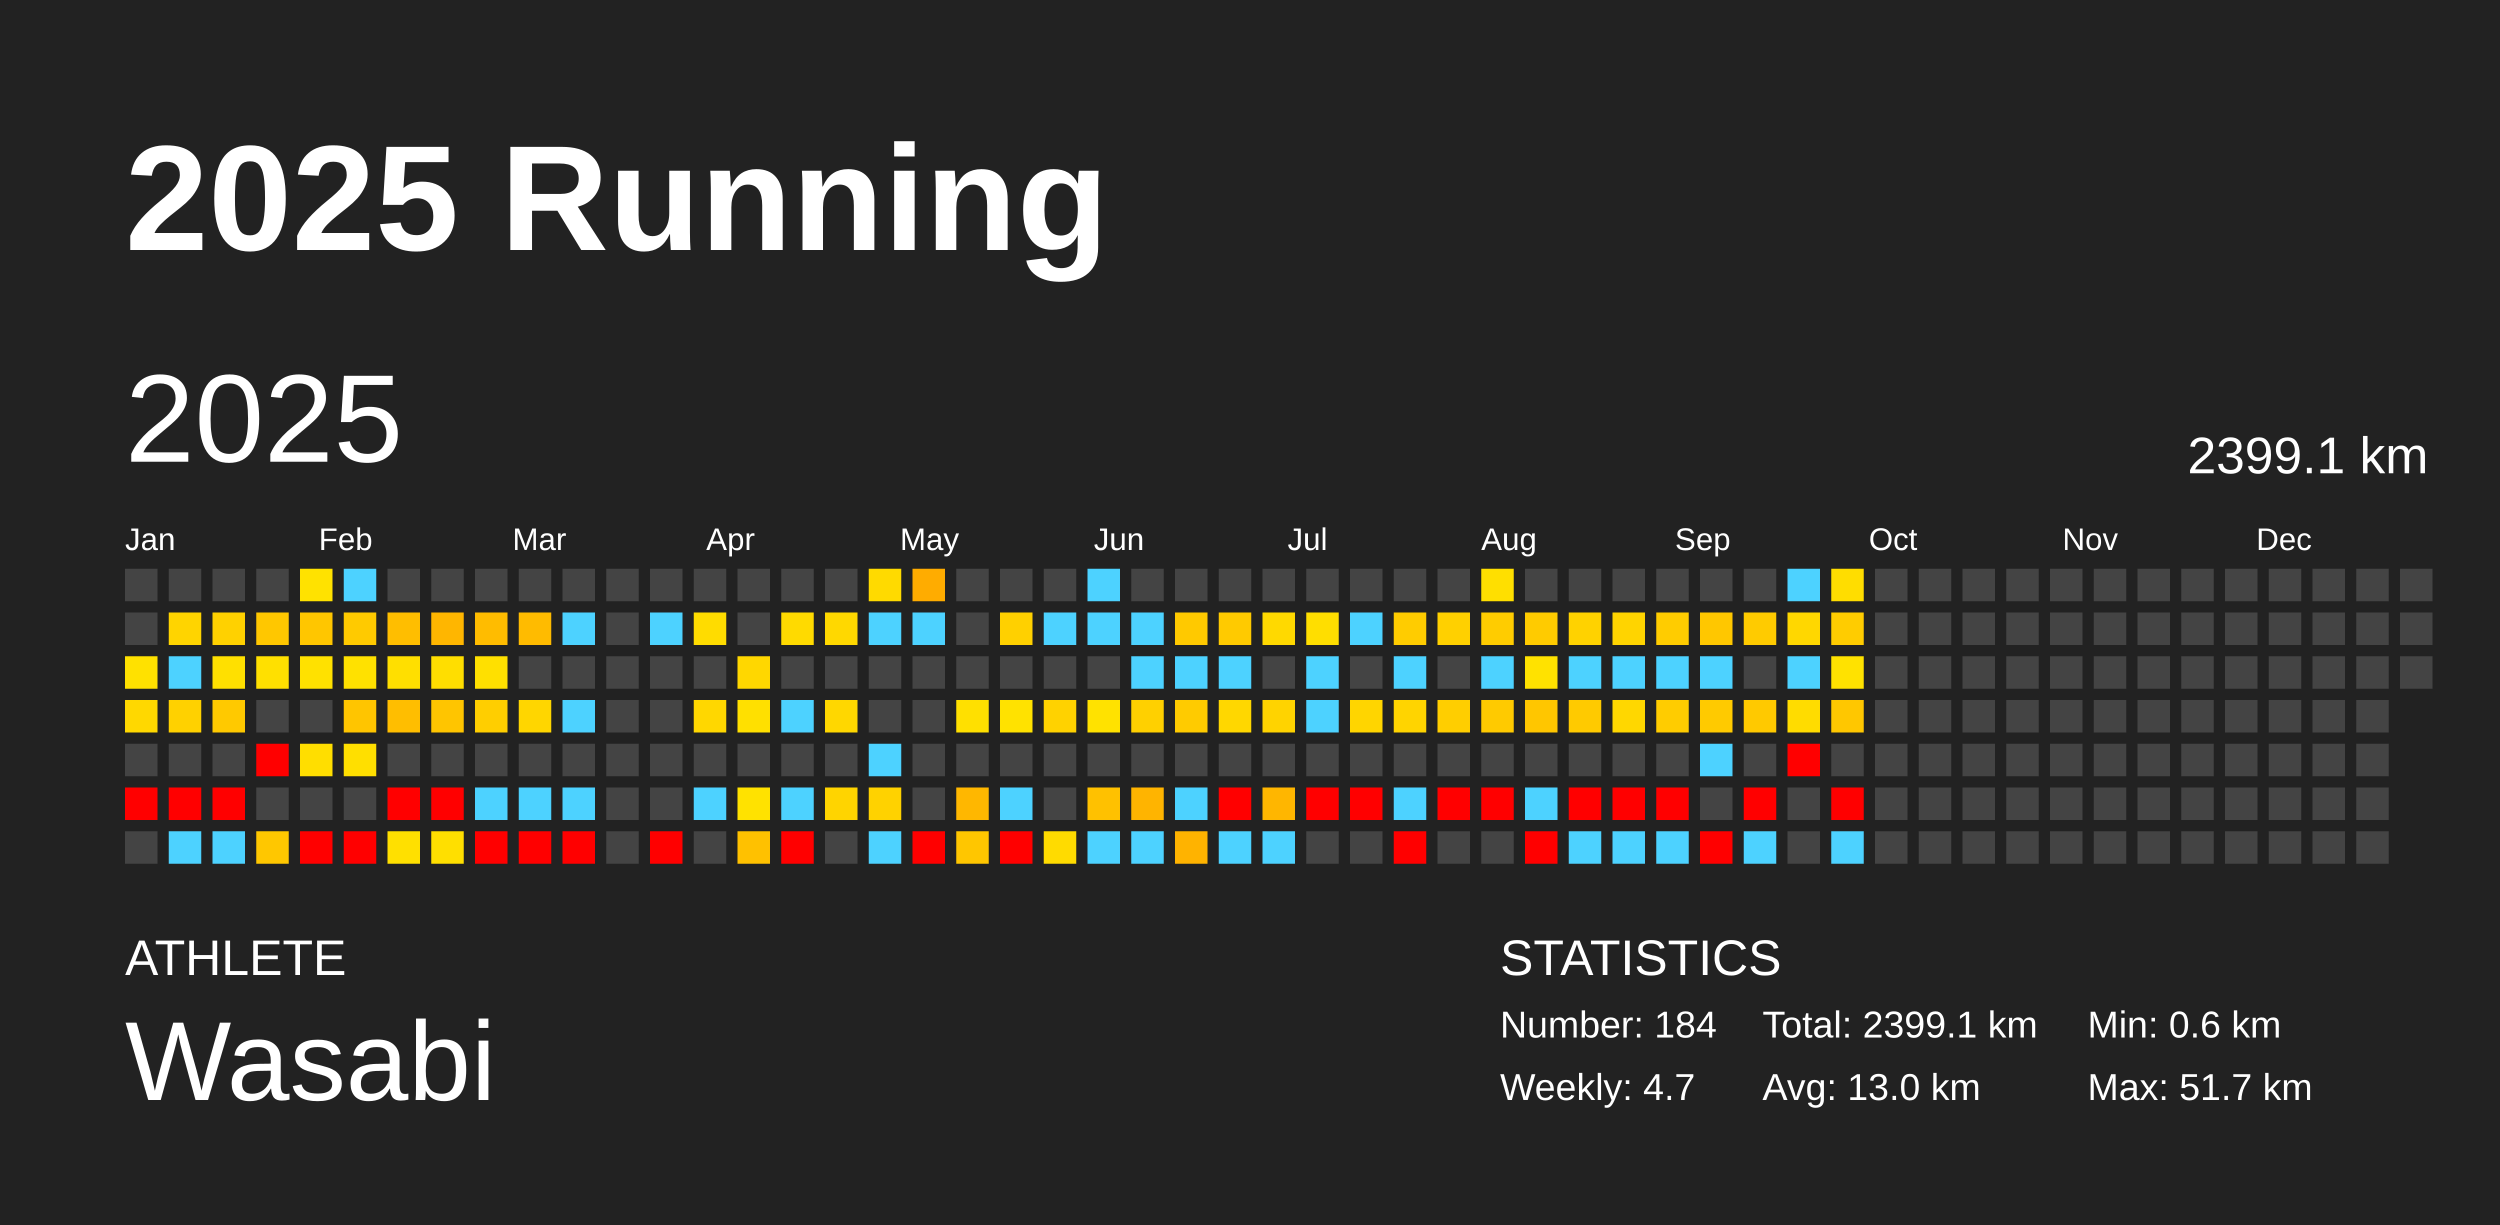
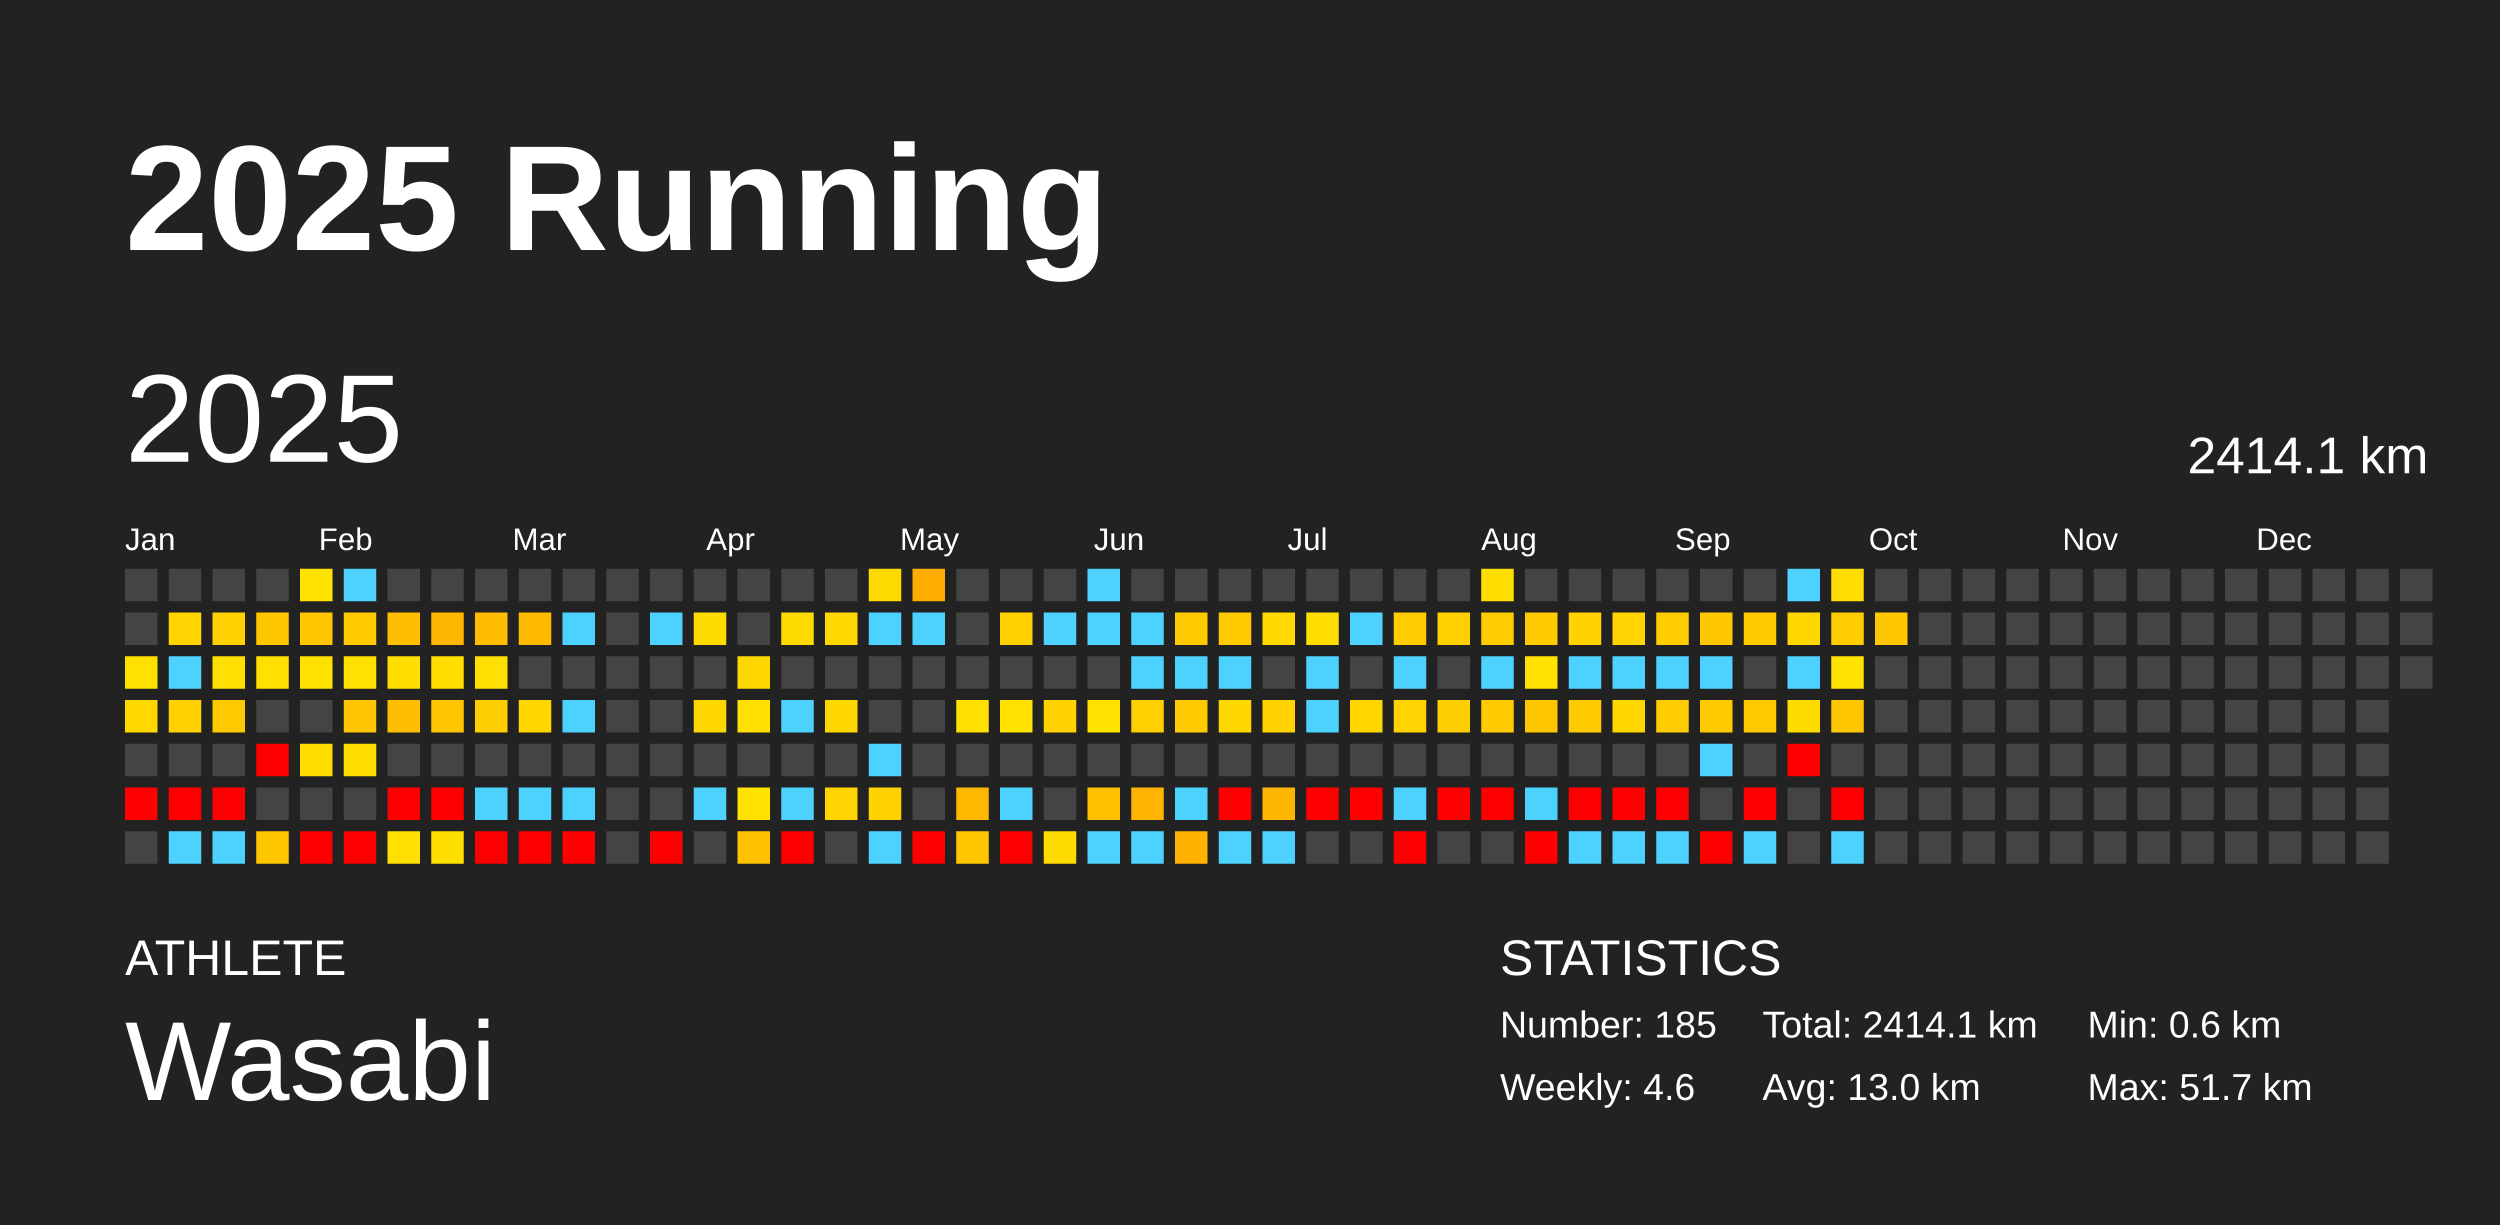
<svg xmlns="http://www.w3.org/2000/svg" baseProfile="full" height="98mm" version="1.1" viewBox="0,0,200,98" width="200mm">
  <defs />
  <rect fill="#222222" height="98" width="200" x="0" y="0" />
  <text fill="#FFFFFF" style="font-size:12px; font-family:Arial; font-weight:bold;" x="10" y="20">2025 Running</text>
  <text fill="#FFFFFF" style="font-size:4px; font-family:Arial" x="10" y="78">ATHLETE</text>
  <text fill="#FFFFFF" style="font-size:9px; font-family:Arial" x="10" y="88">Wasabi</text>
  <text fill="#FFFFFF" style="font-size:4px; font-family:Arial" x="120" y="78">STATISTICS</text>
-   <text fill="#FFFFFF" style="font-size:3px; font-family:Arial" x="120" y="83">Number: 184</text>
-   <text fill="#FFFFFF" style="font-size:3px; font-family:Arial" x="120" y="88">Weekly: 4.7</text>
-   <text fill="#FFFFFF" style="font-size:3px; font-family:Arial" x="141" y="83">Total: 2399.1 km</text>
+   <text fill="#FFFFFF" style="font-size:3px; font-family:Arial" x="120" y="83">Number: 185</text>
+   <text fill="#FFFFFF" style="font-size:3px; font-family:Arial" x="120" y="88">Weekly: 4.6</text>
+   <text fill="#FFFFFF" style="font-size:3px; font-family:Arial" x="141" y="83">Total: 2414.1 km</text>
  <text fill="#FFFFFF" style="font-size:3px; font-family:Arial" x="141" y="88">Avg: 13.0 km</text>
  <text fill="#FFFFFF" style="font-size:3px; font-family:Arial" x="167" y="83">Min: 0.6 km</text>
  <text fill="#FFFFFF" style="font-size:3px; font-family:Arial" x="167" y="88">Max: 51.7 km</text>
  <text dominant-baseline="hanging" fill="#FFFFFF" style="font-size:10.0px; font-family:Arial;" x="10" y="30">2025</text>
-   <text dominant-baseline="hanging" fill="#FFFFFF" style="font-size:4.125px; font-family:Arial;" x="175" y="35">2399.1 km</text>
+   <text dominant-baseline="hanging" fill="#FFFFFF" style="font-size:4.125px; font-family:Arial;" x="175" y="35">2414.1 km</text>
  <text fill="#FFFFFF" style="font-size:2.5px; font-family:Arial" x="10.0" y="44">Jan</text>
  <text fill="#FFFFFF" style="font-size:2.5px; font-family:Arial" x="25.5" y="44">Feb</text>
  <text fill="#FFFFFF" style="font-size:2.5px; font-family:Arial" x="41.0" y="44">Mar</text>
  <text fill="#FFFFFF" style="font-size:2.5px; font-family:Arial" x="56.5" y="44">Apr</text>
  <text fill="#FFFFFF" style="font-size:2.5px; font-family:Arial" x="72.0" y="44">May</text>
  <text fill="#FFFFFF" style="font-size:2.5px; font-family:Arial" x="87.5" y="44">Jun</text>
  <text fill="#FFFFFF" style="font-size:2.5px; font-family:Arial" x="103.0" y="44">Jul</text>
  <text fill="#FFFFFF" style="font-size:2.5px; font-family:Arial" x="118.5" y="44">Aug</text>
  <text fill="#FFFFFF" style="font-size:2.5px; font-family:Arial" x="134.0" y="44">Sep</text>
  <text fill="#FFFFFF" style="font-size:2.5px; font-family:Arial" x="149.5" y="44">Oct</text>
  <text fill="#FFFFFF" style="font-size:2.5px; font-family:Arial" x="165.0" y="44">Nov</text>
  <text fill="#FFFFFF" style="font-size:2.5px; font-family:Arial" x="180.5" y="44">Dec</text>
  <rect fill="#444444" height="2.6" width="2.6" x="10.0" y="45.5" />
  <rect fill="#444444" height="2.6" width="2.6" x="10.0" y="49.0" />
  <rect fill="#ffe100" height="2.6" width="2.6" x="10.0" y="52.5" />
  <rect fill="#ffd800" height="2.6" width="2.6" x="10.0" y="56.0" />
  <rect fill="#444444" height="2.6" width="2.6" x="10.0" y="59.5" />
  <rect fill="red" height="2.6" width="2.6" x="10.0" y="63.0" />
  <rect fill="#444444" height="2.6" width="2.6" x="10.0" y="66.5" />
  <rect fill="#444444" height="2.6" width="2.6" x="13.5" y="45.5" />
  <rect fill="#ffd400" height="2.6" width="2.6" x="13.5" y="49.0" />
  <rect fill="#4dd2ff" height="2.6" width="2.6" x="13.5" y="52.5" />
  <rect fill="#ffd100" height="2.6" width="2.6" x="13.5" y="56.0" />
  <rect fill="#444444" height="2.6" width="2.6" x="13.5" y="59.5" />
  <rect fill="red" height="2.6" width="2.6" x="13.5" y="63.0" />
  <rect fill="#4dd2ff" height="2.6" width="2.6" x="13.5" y="66.5" />
  <rect fill="#444444" height="2.6" width="2.6" x="17.0" y="45.5" />
  <rect fill="#ffd100" height="2.6" width="2.6" x="17.0" y="49.0" />
  <rect fill="#ffe000" height="2.6" width="2.6" x="17.0" y="52.5" />
  <rect fill="#ffc900" height="2.6" width="2.6" x="17.0" y="56.0" />
  <rect fill="#444444" height="2.6" width="2.6" x="17.0" y="59.5" />
  <rect fill="red" height="2.6" width="2.6" x="17.0" y="63.0" />
  <rect fill="#4dd2ff" height="2.6" width="2.6" x="17.0" y="66.5" />
  <rect fill="#444444" height="2.6" width="2.6" x="20.5" y="45.5" />
  <rect fill="#ffc700" height="2.6" width="2.6" x="20.5" y="49.0" />
  <rect fill="#ffe000" height="2.6" width="2.6" x="20.5" y="52.5" />
  <rect fill="#444444" height="2.6" width="2.6" x="20.5" y="56.0" />
  <rect fill="red" height="2.6" width="2.6" x="20.5" y="59.5" />
  <rect fill="#444444" height="2.6" width="2.6" x="20.5" y="63.0" />
  <rect fill="#ffc700" height="2.6" width="2.6" x="20.5" y="66.5" />
  <rect fill="#ffe200" height="2.6" width="2.6" x="24.0" y="45.5" />
  <rect fill="#ffc600" height="2.6" width="2.6" x="24.0" y="49.0" />
  <rect fill="#ffe100" height="2.6" width="2.6" x="24.0" y="52.5" />
  <rect fill="#444444" height="2.6" width="2.6" x="24.0" y="56.0" />
  <rect fill="#ffde00" height="2.6" width="2.6" x="24.0" y="59.5" />
  <rect fill="#444444" height="2.6" width="2.6" x="24.0" y="63.0" />
  <rect fill="red" height="2.6" width="2.6" x="24.0" y="66.5" />
  <rect fill="#4dd2ff" height="2.6" width="2.6" x="27.5" y="45.5" />
  <rect fill="#ffca00" height="2.6" width="2.6" x="27.5" y="49.0" />
  <rect fill="#ffe100" height="2.6" width="2.6" x="27.5" y="52.5" />
  <rect fill="#ffc500" height="2.6" width="2.6" x="27.5" y="56.0" />
  <rect fill="#ffdf00" height="2.6" width="2.6" x="27.5" y="59.5" />
  <rect fill="#444444" height="2.6" width="2.6" x="27.5" y="63.0" />
  <rect fill="red" height="2.6" width="2.6" x="27.5" y="66.5" />
  <rect fill="#444444" height="2.6" width="2.6" x="31.0" y="45.5" />
  <rect fill="#ffbe00" height="2.6" width="2.6" x="31.0" y="49.0" />
  <rect fill="#ffdf00" height="2.6" width="2.6" x="31.0" y="52.5" />
  <rect fill="#ffbe00" height="2.6" width="2.6" x="31.0" y="56.0" />
  <rect fill="#444444" height="2.6" width="2.6" x="31.0" y="59.5" />
  <rect fill="red" height="2.6" width="2.6" x="31.0" y="63.0" />
  <rect fill="#ffe000" height="2.6" width="2.6" x="31.0" y="66.5" />
  <rect fill="#444444" height="2.6" width="2.6" x="34.5" y="45.5" />
  <rect fill="#ffb600" height="2.6" width="2.6" x="34.5" y="49.0" />
  <rect fill="#ffde00" height="2.6" width="2.6" x="34.5" y="52.5" />
  <rect fill="#ffc500" height="2.6" width="2.6" x="34.5" y="56.0" />
  <rect fill="#444444" height="2.6" width="2.6" x="34.5" y="59.5" />
  <rect fill="red" height="2.6" width="2.6" x="34.5" y="63.0" />
  <rect fill="#ffdf00" height="2.6" width="2.6" x="34.5" y="66.5" />
  <rect fill="#444444" height="2.6" width="2.6" x="38.0" y="45.5" />
  <rect fill="#ffbc00" height="2.6" width="2.6" x="38.0" y="49.0" />
  <rect fill="#ffe000" height="2.6" width="2.6" x="38.0" y="52.5" />
  <rect fill="#ffce00" height="2.6" width="2.6" x="38.0" y="56.0" />
  <rect fill="#444444" height="2.6" width="2.6" x="38.0" y="59.5" />
  <rect fill="#4dd2ff" height="2.6" width="2.6" x="38.0" y="63.0" />
  <rect fill="red" height="2.6" width="2.6" x="38.0" y="66.5" />
  <rect fill="#444444" height="2.6" width="2.6" x="41.5" y="45.5" />
  <rect fill="#ffbb00" height="2.6" width="2.6" x="41.5" y="49.0" />
  <rect fill="#444444" height="2.6" width="2.6" x="41.5" y="52.5" />
  <rect fill="#ffd600" height="2.6" width="2.6" x="41.5" y="56.0" />
  <rect fill="#444444" height="2.6" width="2.6" x="41.5" y="59.5" />
  <rect fill="#4dd2ff" height="2.6" width="2.6" x="41.5" y="63.0" />
  <rect fill="red" height="2.6" width="2.6" x="41.5" y="66.5" />
  <rect fill="#444444" height="2.6" width="2.6" x="45.0" y="45.5" />
  <rect fill="#4dd2ff" height="2.6" width="2.6" x="45.0" y="49.0" />
  <rect fill="#444444" height="2.6" width="2.6" x="45.0" y="52.5" />
  <rect fill="#4dd2ff" height="2.6" width="2.6" x="45.0" y="56.0" />
  <rect fill="#444444" height="2.6" width="2.6" x="45.0" y="59.5" />
  <rect fill="#4dd2ff" height="2.6" width="2.6" x="45.0" y="63.0" />
  <rect fill="red" height="2.6" width="2.6" x="45.0" y="66.5" />
  <rect fill="#444444" height="2.6" width="2.6" x="48.5" y="45.5" />
  <rect fill="#444444" height="2.6" width="2.6" x="48.5" y="49.0" />
  <rect fill="#444444" height="2.6" width="2.6" x="48.5" y="52.5" />
  <rect fill="#444444" height="2.6" width="2.6" x="48.5" y="56.0" />
  <rect fill="#444444" height="2.6" width="2.6" x="48.5" y="59.5" />
  <rect fill="#444444" height="2.6" width="2.6" x="48.5" y="63.0" />
  <rect fill="#444444" height="2.6" width="2.6" x="48.5" y="66.5" />
  <rect fill="#444444" height="2.6" width="2.6" x="52.0" y="45.5" />
  <rect fill="#4dd2ff" height="2.6" width="2.6" x="52.0" y="49.0" />
  <rect fill="#444444" height="2.6" width="2.6" x="52.0" y="52.5" />
  <rect fill="#444444" height="2.6" width="2.6" x="52.0" y="56.0" />
  <rect fill="#444444" height="2.6" width="2.6" x="52.0" y="59.5" />
  <rect fill="#444444" height="2.6" width="2.6" x="52.0" y="63.0" />
  <rect fill="red" height="2.6" width="2.6" x="52.0" y="66.5" />
  <rect fill="#444444" height="2.6" width="2.6" x="55.5" y="45.5" />
  <rect fill="#ffdc00" height="2.6" width="2.6" x="55.5" y="49.0" />
  <rect fill="#444444" height="2.6" width="2.6" x="55.5" y="52.5" />
  <rect fill="#ffd700" height="2.6" width="2.6" x="55.5" y="56.0" />
  <rect fill="#444444" height="2.6" width="2.6" x="55.5" y="59.5" />
  <rect fill="#4dd2ff" height="2.6" width="2.6" x="55.5" y="63.0" />
  <rect fill="#444444" height="2.6" width="2.6" x="55.5" y="66.5" />
  <rect fill="#444444" height="2.6" width="2.6" x="59.0" y="45.5" />
  <rect fill="#444444" height="2.6" width="2.6" x="59.0" y="49.0" />
  <rect fill="#ffd700" height="2.6" width="2.6" x="59.0" y="52.5" />
  <rect fill="#ffe000" height="2.6" width="2.6" x="59.0" y="56.0" />
  <rect fill="#444444" height="2.6" width="2.6" x="59.0" y="59.5" />
  <rect fill="#ffe200" height="2.6" width="2.6" x="59.0" y="63.0" />
  <rect fill="#ffc100" height="2.6" width="2.6" x="59.0" y="66.5" />
  <rect fill="#444444" height="2.6" width="2.6" x="62.5" y="45.5" />
  <rect fill="#ffda00" height="2.6" width="2.6" x="62.5" y="49.0" />
  <rect fill="#444444" height="2.6" width="2.6" x="62.5" y="52.5" />
  <rect fill="#4dd2ff" height="2.6" width="2.6" x="62.5" y="56.0" />
  <rect fill="#444444" height="2.6" width="2.6" x="62.5" y="59.5" />
  <rect fill="#4dd2ff" height="2.6" width="2.6" x="62.5" y="63.0" />
  <rect fill="red" height="2.6" width="2.6" x="62.5" y="66.5" />
  <rect fill="#444444" height="2.6" width="2.6" x="66.0" y="45.5" />
  <rect fill="#ffd800" height="2.6" width="2.6" x="66.0" y="49.0" />
  <rect fill="#444444" height="2.6" width="2.6" x="66.0" y="52.5" />
  <rect fill="#ffd700" height="2.6" width="2.6" x="66.0" y="56.0" />
  <rect fill="#444444" height="2.6" width="2.6" x="66.0" y="59.5" />
  <rect fill="#ffd400" height="2.6" width="2.6" x="66.0" y="63.0" />
  <rect fill="#444444" height="2.6" width="2.6" x="66.0" y="66.5" />
  <rect fill="#ffda00" height="2.6" width="2.6" x="69.5" y="45.5" />
  <rect fill="#4dd2ff" height="2.6" width="2.6" x="69.5" y="49.0" />
  <rect fill="#444444" height="2.6" width="2.6" x="69.5" y="52.5" />
  <rect fill="#444444" height="2.6" width="2.6" x="69.5" y="56.0" />
  <rect fill="#4dd2ff" height="2.6" width="2.6" x="69.5" y="59.5" />
  <rect fill="#ffd200" height="2.6" width="2.6" x="69.5" y="63.0" />
  <rect fill="#4dd2ff" height="2.6" width="2.6" x="69.5" y="66.5" />
  <rect fill="#ffac00" height="2.6" width="2.6" x="73.0" y="45.5" />
  <rect fill="#4dd2ff" height="2.6" width="2.6" x="73.0" y="49.0" />
  <rect fill="#444444" height="2.6" width="2.6" x="73.0" y="52.5" />
  <rect fill="#444444" height="2.6" width="2.6" x="73.0" y="56.0" />
  <rect fill="#444444" height="2.6" width="2.6" x="73.0" y="59.5" />
  <rect fill="#444444" height="2.6" width="2.6" x="73.0" y="63.0" />
  <rect fill="red" height="2.6" width="2.6" x="73.0" y="66.5" />
  <rect fill="#444444" height="2.6" width="2.6" x="76.5" y="45.5" />
  <rect fill="#444444" height="2.6" width="2.6" x="76.5" y="49.0" />
  <rect fill="#444444" height="2.6" width="2.6" x="76.5" y="52.5" />
  <rect fill="#ffe000" height="2.6" width="2.6" x="76.5" y="56.0" />
  <rect fill="#444444" height="2.6" width="2.6" x="76.5" y="59.5" />
  <rect fill="#ffb700" height="2.6" width="2.6" x="76.5" y="63.0" />
  <rect fill="#ffc600" height="2.6" width="2.6" x="76.5" y="66.5" />
  <rect fill="#444444" height="2.6" width="2.6" x="80.0" y="45.5" />
  <rect fill="#ffd000" height="2.6" width="2.6" x="80.0" y="49.0" />
  <rect fill="#444444" height="2.6" width="2.6" x="80.0" y="52.5" />
  <rect fill="#ffe200" height="2.6" width="2.6" x="80.0" y="56.0" />
  <rect fill="#444444" height="2.6" width="2.6" x="80.0" y="59.5" />
  <rect fill="#4dd2ff" height="2.6" width="2.6" x="80.0" y="63.0" />
  <rect fill="red" height="2.6" width="2.6" x="80.0" y="66.5" />
  <rect fill="#444444" height="2.6" width="2.6" x="83.5" y="45.5" />
  <rect fill="#4dd2ff" height="2.6" width="2.6" x="83.5" y="49.0" />
  <rect fill="#444444" height="2.6" width="2.6" x="83.5" y="52.5" />
  <rect fill="#ffd200" height="2.6" width="2.6" x="83.5" y="56.0" />
  <rect fill="#444444" height="2.6" width="2.6" x="83.5" y="59.5" />
  <rect fill="#444444" height="2.6" width="2.6" x="83.5" y="63.0" />
  <rect fill="#ffdb00" height="2.6" width="2.6" x="83.5" y="66.5" />
  <rect fill="#4dd2ff" height="2.6" width="2.6" x="87.0" y="45.5" />
  <rect fill="#4dd2ff" height="2.6" width="2.6" x="87.0" y="49.0" />
  <rect fill="#444444" height="2.6" width="2.6" x="87.0" y="52.5" />
  <rect fill="#ffe200" height="2.6" width="2.6" x="87.0" y="56.0" />
  <rect fill="#444444" height="2.6" width="2.6" x="87.0" y="59.5" />
  <rect fill="#ffc100" height="2.6" width="2.6" x="87.0" y="63.0" />
  <rect fill="#4dd2ff" height="2.6" width="2.6" x="87.0" y="66.5" />
  <rect fill="#444444" height="2.6" width="2.6" x="90.5" y="45.5" />
  <rect fill="#4dd2ff" height="2.6" width="2.6" x="90.5" y="49.0" />
  <rect fill="#4dd2ff" height="2.6" width="2.6" x="90.5" y="52.5" />
  <rect fill="#ffd000" height="2.6" width="2.6" x="90.5" y="56.0" />
  <rect fill="#444444" height="2.6" width="2.6" x="90.5" y="59.5" />
  <rect fill="#ffb400" height="2.6" width="2.6" x="90.5" y="63.0" />
  <rect fill="#4dd2ff" height="2.6" width="2.6" x="90.5" y="66.5" />
  <rect fill="#444444" height="2.6" width="2.6" x="94.0" y="45.5" />
  <rect fill="#ffc900" height="2.6" width="2.6" x="94.0" y="49.0" />
  <rect fill="#4dd2ff" height="2.6" width="2.6" x="94.0" y="52.5" />
  <rect fill="#ffcb00" height="2.6" width="2.6" x="94.0" y="56.0" />
  <rect fill="#444444" height="2.6" width="2.6" x="94.0" y="59.5" />
  <rect fill="#4dd2ff" height="2.6" width="2.6" x="94.0" y="63.0" />
  <rect fill="#ffb300" height="2.6" width="2.6" x="94.0" y="66.5" />
  <rect fill="#444444" height="2.6" width="2.6" x="97.5" y="45.5" />
  <rect fill="#ffca00" height="2.6" width="2.6" x="97.5" y="49.0" />
  <rect fill="#4dd2ff" height="2.6" width="2.6" x="97.5" y="52.5" />
  <rect fill="#ffd700" height="2.6" width="2.6" x="97.5" y="56.0" />
  <rect fill="#444444" height="2.6" width="2.6" x="97.5" y="59.5" />
  <rect fill="red" height="2.6" width="2.6" x="97.5" y="63.0" />
  <rect fill="#4dd2ff" height="2.6" width="2.6" x="97.5" y="66.5" />
  <rect fill="#444444" height="2.6" width="2.6" x="101.0" y="45.5" />
  <rect fill="#ffd900" height="2.6" width="2.6" x="101.0" y="49.0" />
  <rect fill="#444444" height="2.6" width="2.6" x="101.0" y="52.5" />
  <rect fill="#ffd300" height="2.6" width="2.6" x="101.0" y="56.0" />
  <rect fill="#444444" height="2.6" width="2.6" x="101.0" y="59.5" />
  <rect fill="#ffb600" height="2.6" width="2.6" x="101.0" y="63.0" />
  <rect fill="#4dd2ff" height="2.6" width="2.6" x="101.0" y="66.5" />
  <rect fill="#444444" height="2.6" width="2.6" x="104.5" y="45.5" />
  <rect fill="#ffde00" height="2.6" width="2.6" x="104.5" y="49.0" />
  <rect fill="#4dd2ff" height="2.6" width="2.6" x="104.5" y="52.5" />
  <rect fill="#4dd2ff" height="2.6" width="2.6" x="104.5" y="56.0" />
  <rect fill="#444444" height="2.6" width="2.6" x="104.5" y="59.5" />
  <rect fill="red" height="2.6" width="2.6" x="104.5" y="63.0" />
  <rect fill="#444444" height="2.6" width="2.6" x="104.5" y="66.5" />
  <rect fill="#444444" height="2.6" width="2.6" x="108.0" y="45.5" />
  <rect fill="#4dd2ff" height="2.6" width="2.6" x="108.0" y="49.0" />
  <rect fill="#444444" height="2.6" width="2.6" x="108.0" y="52.5" />
  <rect fill="#ffd500" height="2.6" width="2.6" x="108.0" y="56.0" />
  <rect fill="#444444" height="2.6" width="2.6" x="108.0" y="59.5" />
  <rect fill="red" height="2.6" width="2.6" x="108.0" y="63.0" />
  <rect fill="#444444" height="2.6" width="2.6" x="108.0" y="66.5" />
  <rect fill="#444444" height="2.6" width="2.6" x="111.5" y="45.5" />
  <rect fill="#ffcc00" height="2.6" width="2.6" x="111.5" y="49.0" />
  <rect fill="#4dd2ff" height="2.6" width="2.6" x="111.5" y="52.5" />
  <rect fill="#ffd400" height="2.6" width="2.6" x="111.5" y="56.0" />
  <rect fill="#444444" height="2.6" width="2.6" x="111.5" y="59.5" />
  <rect fill="#4dd2ff" height="2.6" width="2.6" x="111.5" y="63.0" />
  <rect fill="red" height="2.6" width="2.6" x="111.5" y="66.5" />
  <rect fill="#444444" height="2.6" width="2.6" x="115.0" y="45.5" />
  <rect fill="#ffd000" height="2.6" width="2.6" x="115.0" y="49.0" />
  <rect fill="#444444" height="2.6" width="2.6" x="115.0" y="52.5" />
  <rect fill="#ffce00" height="2.6" width="2.6" x="115.0" y="56.0" />
  <rect fill="#444444" height="2.6" width="2.6" x="115.0" y="59.5" />
  <rect fill="red" height="2.6" width="2.6" x="115.0" y="63.0" />
  <rect fill="#444444" height="2.6" width="2.6" x="115.0" y="66.5" />
  <rect fill="#ffdf00" height="2.6" width="2.6" x="118.5" y="45.5" />
  <rect fill="#ffcc00" height="2.6" width="2.6" x="118.5" y="49.0" />
  <rect fill="#4dd2ff" height="2.6" width="2.6" x="118.5" y="52.5" />
  <rect fill="#ffca00" height="2.6" width="2.6" x="118.5" y="56.0" />
  <rect fill="#444444" height="2.6" width="2.6" x="118.5" y="59.5" />
  <rect fill="red" height="2.6" width="2.6" x="118.5" y="63.0" />
  <rect fill="#444444" height="2.6" width="2.6" x="118.5" y="66.5" />
  <rect fill="#444444" height="2.6" width="2.6" x="122.0" y="45.5" />
  <rect fill="#ffcb00" height="2.6" width="2.6" x="122.0" y="49.0" />
  <rect fill="#ffe200" height="2.6" width="2.6" x="122.0" y="52.5" />
  <rect fill="#ffc600" height="2.6" width="2.6" x="122.0" y="56.0" />
  <rect fill="#444444" height="2.6" width="2.6" x="122.0" y="59.5" />
  <rect fill="#4dd2ff" height="2.6" width="2.6" x="122.0" y="63.0" />
  <rect fill="red" height="2.6" width="2.6" x="122.0" y="66.5" />
  <rect fill="#444444" height="2.6" width="2.6" x="125.5" y="45.5" />
  <rect fill="#ffd200" height="2.6" width="2.6" x="125.5" y="49.0" />
  <rect fill="#4dd2ff" height="2.6" width="2.6" x="125.5" y="52.5" />
  <rect fill="#ffca00" height="2.6" width="2.6" x="125.5" y="56.0" />
  <rect fill="#444444" height="2.6" width="2.6" x="125.5" y="59.5" />
  <rect fill="red" height="2.6" width="2.6" x="125.5" y="63.0" />
  <rect fill="#4dd2ff" height="2.6" width="2.6" x="125.5" y="66.5" />
  <rect fill="#444444" height="2.6" width="2.6" x="129.0" y="45.5" />
  <rect fill="#ffd400" height="2.6" width="2.6" x="129.0" y="49.0" />
  <rect fill="#4dd2ff" height="2.6" width="2.6" x="129.0" y="52.5" />
  <rect fill="#ffd700" height="2.6" width="2.6" x="129.0" y="56.0" />
  <rect fill="#444444" height="2.6" width="2.6" x="129.0" y="59.5" />
  <rect fill="red" height="2.6" width="2.6" x="129.0" y="63.0" />
  <rect fill="#4dd2ff" height="2.6" width="2.6" x="129.0" y="66.5" />
  <rect fill="#444444" height="2.6" width="2.6" x="132.5" y="45.5" />
  <rect fill="#ffcc00" height="2.6" width="2.6" x="132.5" y="49.0" />
  <rect fill="#4dd2ff" height="2.6" width="2.6" x="132.5" y="52.5" />
  <rect fill="#ffcc00" height="2.6" width="2.6" x="132.5" y="56.0" />
  <rect fill="#444444" height="2.6" width="2.6" x="132.5" y="59.5" />
  <rect fill="red" height="2.6" width="2.6" x="132.5" y="63.0" />
  <rect fill="#4dd2ff" height="2.6" width="2.6" x="132.5" y="66.5" />
  <rect fill="#444444" height="2.6" width="2.6" x="136.0" y="45.5" />
  <rect fill="#ffc700" height="2.6" width="2.6" x="136.0" y="49.0" />
  <rect fill="#4dd2ff" height="2.6" width="2.6" x="136.0" y="52.5" />
  <rect fill="#ffca00" height="2.6" width="2.6" x="136.0" y="56.0" />
  <rect fill="#4dd2ff" height="2.6" width="2.6" x="136.0" y="59.5" />
  <rect fill="#444444" height="2.6" width="2.6" x="136.0" y="63.0" />
  <rect fill="red" height="2.6" width="2.6" x="136.0" y="66.5" />
  <rect fill="#444444" height="2.6" width="2.6" x="139.5" y="45.5" />
  <rect fill="#ffcb00" height="2.6" width="2.6" x="139.5" y="49.0" />
  <rect fill="#444444" height="2.6" width="2.6" x="139.5" y="52.5" />
  <rect fill="#ffc900" height="2.6" width="2.6" x="139.5" y="56.0" />
  <rect fill="#444444" height="2.6" width="2.6" x="139.5" y="59.5" />
  <rect fill="red" height="2.6" width="2.6" x="139.5" y="63.0" />
  <rect fill="#4dd2ff" height="2.6" width="2.6" x="139.5" y="66.5" />
  <rect fill="#4dd2ff" height="2.6" width="2.6" x="143.0" y="45.5" />
  <rect fill="#ffd700" height="2.6" width="2.6" x="143.0" y="49.0" />
  <rect fill="#4dd2ff" height="2.6" width="2.6" x="143.0" y="52.5" />
  <rect fill="#ffdc00" height="2.6" width="2.6" x="143.0" y="56.0" />
  <rect fill="red" height="2.6" width="2.6" x="143.0" y="59.5" />
  <rect fill="#444444" height="2.6" width="2.6" x="143.0" y="63.0" />
  <rect fill="#444444" height="2.6" width="2.6" x="143.0" y="66.5" />
  <rect fill="#ffdd00" height="2.6" width="2.6" x="146.5" y="45.5" />
  <rect fill="#ffcc00" height="2.6" width="2.6" x="146.5" y="49.0" />
  <rect fill="#ffe200" height="2.6" width="2.6" x="146.5" y="52.5" />
  <rect fill="#ffc700" height="2.6" width="2.6" x="146.5" y="56.0" />
  <rect fill="#444444" height="2.6" width="2.6" x="146.5" y="59.5" />
  <rect fill="red" height="2.6" width="2.6" x="146.5" y="63.0" />
  <rect fill="#4dd2ff" height="2.6" width="2.6" x="146.5" y="66.5" />
  <rect fill="#444444" height="2.6" width="2.6" x="150.0" y="45.5" />
-   <rect fill="#444444" height="2.6" width="2.6" x="150.0" y="49.0" />
+   <rect fill="#ffc700" height="2.6" width="2.6" x="150.0" y="49.0" />
  <rect fill="#444444" height="2.6" width="2.6" x="150.0" y="52.5" />
  <rect fill="#444444" height="2.6" width="2.6" x="150.0" y="56.0" />
  <rect fill="#444444" height="2.6" width="2.6" x="150.0" y="59.5" />
  <rect fill="#444444" height="2.6" width="2.6" x="150.0" y="63.0" />
  <rect fill="#444444" height="2.6" width="2.6" x="150.0" y="66.5" />
  <rect fill="#444444" height="2.6" width="2.6" x="153.5" y="45.5" />
  <rect fill="#444444" height="2.6" width="2.6" x="153.5" y="49.0" />
  <rect fill="#444444" height="2.6" width="2.6" x="153.5" y="52.5" />
  <rect fill="#444444" height="2.6" width="2.6" x="153.5" y="56.0" />
  <rect fill="#444444" height="2.6" width="2.6" x="153.5" y="59.5" />
  <rect fill="#444444" height="2.6" width="2.6" x="153.5" y="63.0" />
  <rect fill="#444444" height="2.6" width="2.6" x="153.5" y="66.5" />
  <rect fill="#444444" height="2.6" width="2.6" x="157.0" y="45.5" />
  <rect fill="#444444" height="2.6" width="2.6" x="157.0" y="49.0" />
  <rect fill="#444444" height="2.6" width="2.6" x="157.0" y="52.5" />
  <rect fill="#444444" height="2.6" width="2.6" x="157.0" y="56.0" />
  <rect fill="#444444" height="2.6" width="2.6" x="157.0" y="59.5" />
  <rect fill="#444444" height="2.6" width="2.6" x="157.0" y="63.0" />
  <rect fill="#444444" height="2.6" width="2.6" x="157.0" y="66.5" />
  <rect fill="#444444" height="2.6" width="2.6" x="160.5" y="45.5" />
  <rect fill="#444444" height="2.6" width="2.6" x="160.5" y="49.0" />
  <rect fill="#444444" height="2.6" width="2.6" x="160.5" y="52.5" />
  <rect fill="#444444" height="2.6" width="2.6" x="160.5" y="56.0" />
  <rect fill="#444444" height="2.6" width="2.6" x="160.5" y="59.5" />
  <rect fill="#444444" height="2.6" width="2.6" x="160.5" y="63.0" />
  <rect fill="#444444" height="2.6" width="2.6" x="160.5" y="66.5" />
  <rect fill="#444444" height="2.6" width="2.6" x="164.0" y="45.5" />
  <rect fill="#444444" height="2.6" width="2.6" x="164.0" y="49.0" />
  <rect fill="#444444" height="2.6" width="2.6" x="164.0" y="52.5" />
  <rect fill="#444444" height="2.6" width="2.6" x="164.0" y="56.0" />
  <rect fill="#444444" height="2.6" width="2.6" x="164.0" y="59.5" />
  <rect fill="#444444" height="2.6" width="2.6" x="164.0" y="63.0" />
  <rect fill="#444444" height="2.6" width="2.6" x="164.0" y="66.5" />
  <rect fill="#444444" height="2.6" width="2.6" x="167.5" y="45.5" />
  <rect fill="#444444" height="2.6" width="2.6" x="167.5" y="49.0" />
  <rect fill="#444444" height="2.6" width="2.6" x="167.5" y="52.5" />
  <rect fill="#444444" height="2.6" width="2.6" x="167.5" y="56.0" />
  <rect fill="#444444" height="2.6" width="2.6" x="167.5" y="59.5" />
  <rect fill="#444444" height="2.6" width="2.6" x="167.5" y="63.0" />
  <rect fill="#444444" height="2.6" width="2.6" x="167.5" y="66.5" />
  <rect fill="#444444" height="2.6" width="2.6" x="171.0" y="45.5" />
  <rect fill="#444444" height="2.6" width="2.6" x="171.0" y="49.0" />
  <rect fill="#444444" height="2.6" width="2.6" x="171.0" y="52.5" />
  <rect fill="#444444" height="2.6" width="2.6" x="171.0" y="56.0" />
  <rect fill="#444444" height="2.6" width="2.6" x="171.0" y="59.5" />
  <rect fill="#444444" height="2.6" width="2.6" x="171.0" y="63.0" />
  <rect fill="#444444" height="2.6" width="2.6" x="171.0" y="66.5" />
  <rect fill="#444444" height="2.6" width="2.6" x="174.5" y="45.5" />
  <rect fill="#444444" height="2.6" width="2.6" x="174.5" y="49.0" />
  <rect fill="#444444" height="2.6" width="2.6" x="174.5" y="52.5" />
  <rect fill="#444444" height="2.6" width="2.6" x="174.5" y="56.0" />
  <rect fill="#444444" height="2.6" width="2.6" x="174.5" y="59.5" />
  <rect fill="#444444" height="2.6" width="2.6" x="174.5" y="63.0" />
  <rect fill="#444444" height="2.6" width="2.6" x="174.5" y="66.5" />
  <rect fill="#444444" height="2.6" width="2.6" x="178.0" y="45.5" />
  <rect fill="#444444" height="2.6" width="2.6" x="178.0" y="49.0" />
  <rect fill="#444444" height="2.6" width="2.6" x="178.0" y="52.5" />
  <rect fill="#444444" height="2.6" width="2.6" x="178.0" y="56.0" />
  <rect fill="#444444" height="2.6" width="2.6" x="178.0" y="59.5" />
  <rect fill="#444444" height="2.6" width="2.6" x="178.0" y="63.0" />
  <rect fill="#444444" height="2.6" width="2.6" x="178.0" y="66.5" />
  <rect fill="#444444" height="2.6" width="2.6" x="181.5" y="45.5" />
  <rect fill="#444444" height="2.6" width="2.6" x="181.5" y="49.0" />
  <rect fill="#444444" height="2.6" width="2.6" x="181.5" y="52.5" />
  <rect fill="#444444" height="2.6" width="2.6" x="181.5" y="56.0" />
  <rect fill="#444444" height="2.6" width="2.6" x="181.5" y="59.5" />
  <rect fill="#444444" height="2.6" width="2.6" x="181.5" y="63.0" />
  <rect fill="#444444" height="2.6" width="2.6" x="181.5" y="66.5" />
  <rect fill="#444444" height="2.6" width="2.6" x="185.0" y="45.5" />
  <rect fill="#444444" height="2.6" width="2.6" x="185.0" y="49.0" />
  <rect fill="#444444" height="2.6" width="2.6" x="185.0" y="52.5" />
  <rect fill="#444444" height="2.6" width="2.6" x="185.0" y="56.0" />
  <rect fill="#444444" height="2.6" width="2.6" x="185.0" y="59.5" />
  <rect fill="#444444" height="2.6" width="2.6" x="185.0" y="63.0" />
  <rect fill="#444444" height="2.6" width="2.6" x="185.0" y="66.5" />
  <rect fill="#444444" height="2.6" width="2.6" x="188.5" y="45.5" />
  <rect fill="#444444" height="2.6" width="2.6" x="188.5" y="49.0" />
  <rect fill="#444444" height="2.6" width="2.6" x="188.5" y="52.5" />
  <rect fill="#444444" height="2.6" width="2.6" x="188.5" y="56.0" />
  <rect fill="#444444" height="2.6" width="2.6" x="188.5" y="59.5" />
  <rect fill="#444444" height="2.6" width="2.6" x="188.5" y="63.0" />
  <rect fill="#444444" height="2.6" width="2.6" x="188.5" y="66.5" />
  <rect fill="#444444" height="2.6" width="2.6" x="192.0" y="45.5" />
  <rect fill="#444444" height="2.6" width="2.6" x="192.0" y="49.0" />
  <rect fill="#444444" height="2.6" width="2.6" x="192.0" y="52.5" />
</svg>
